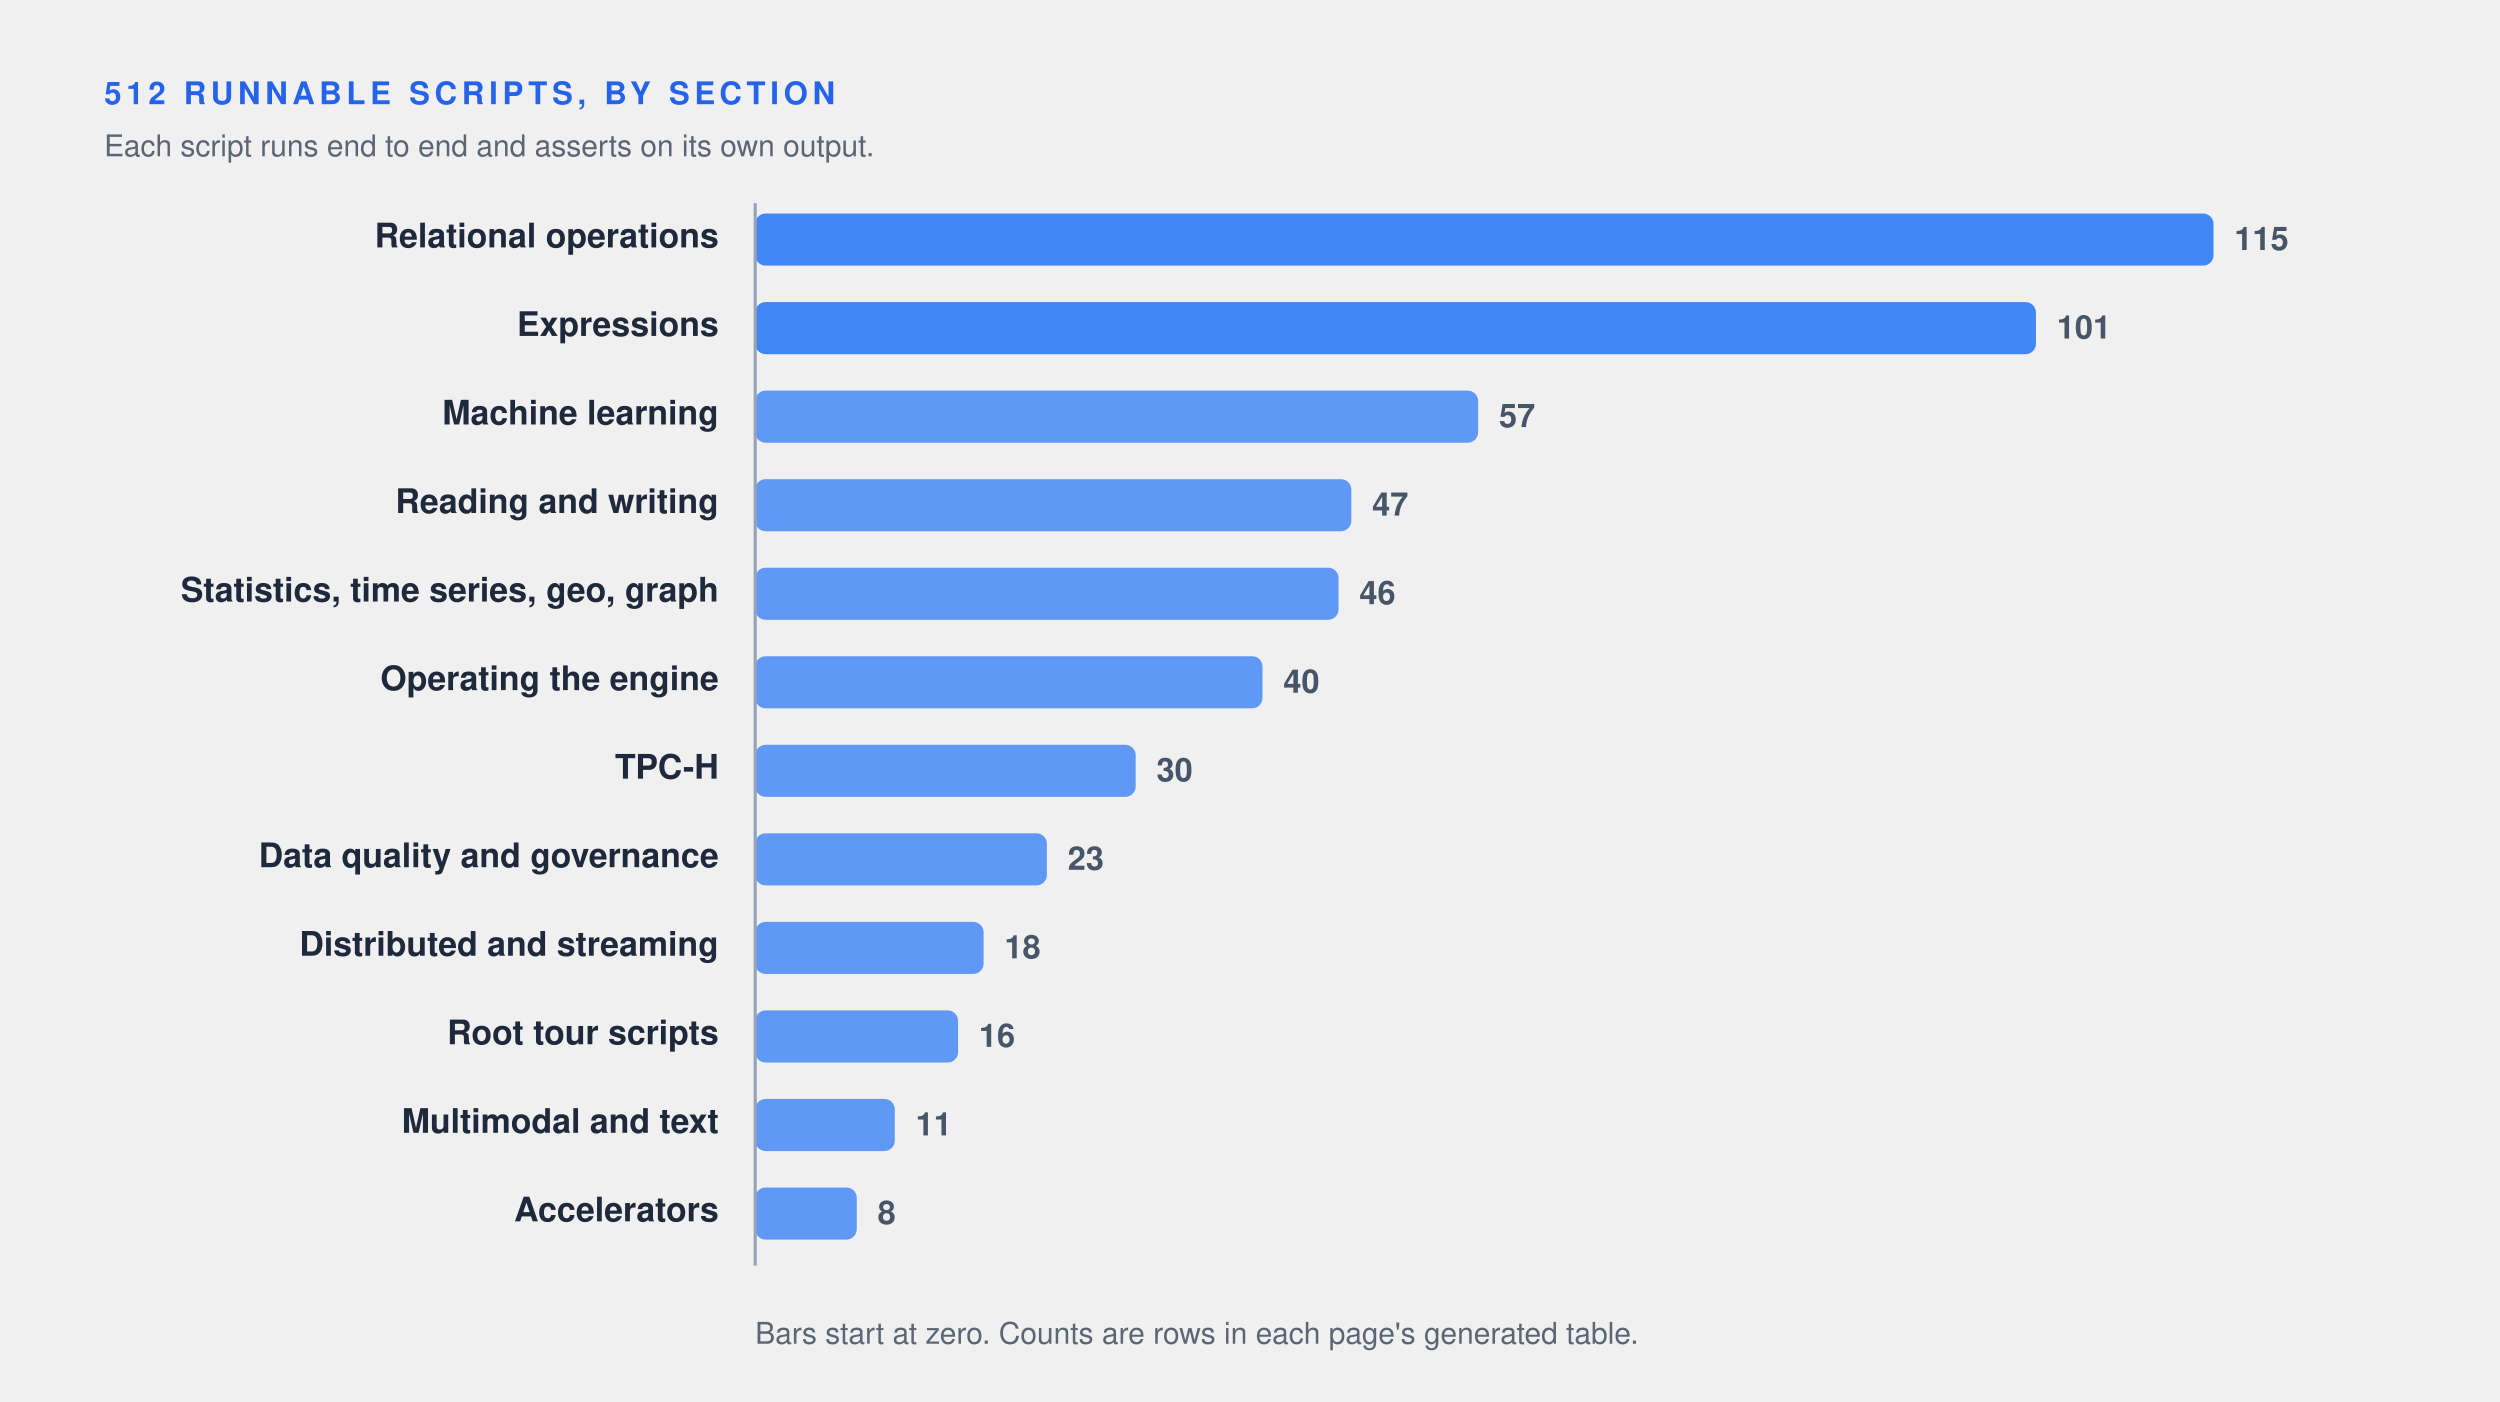
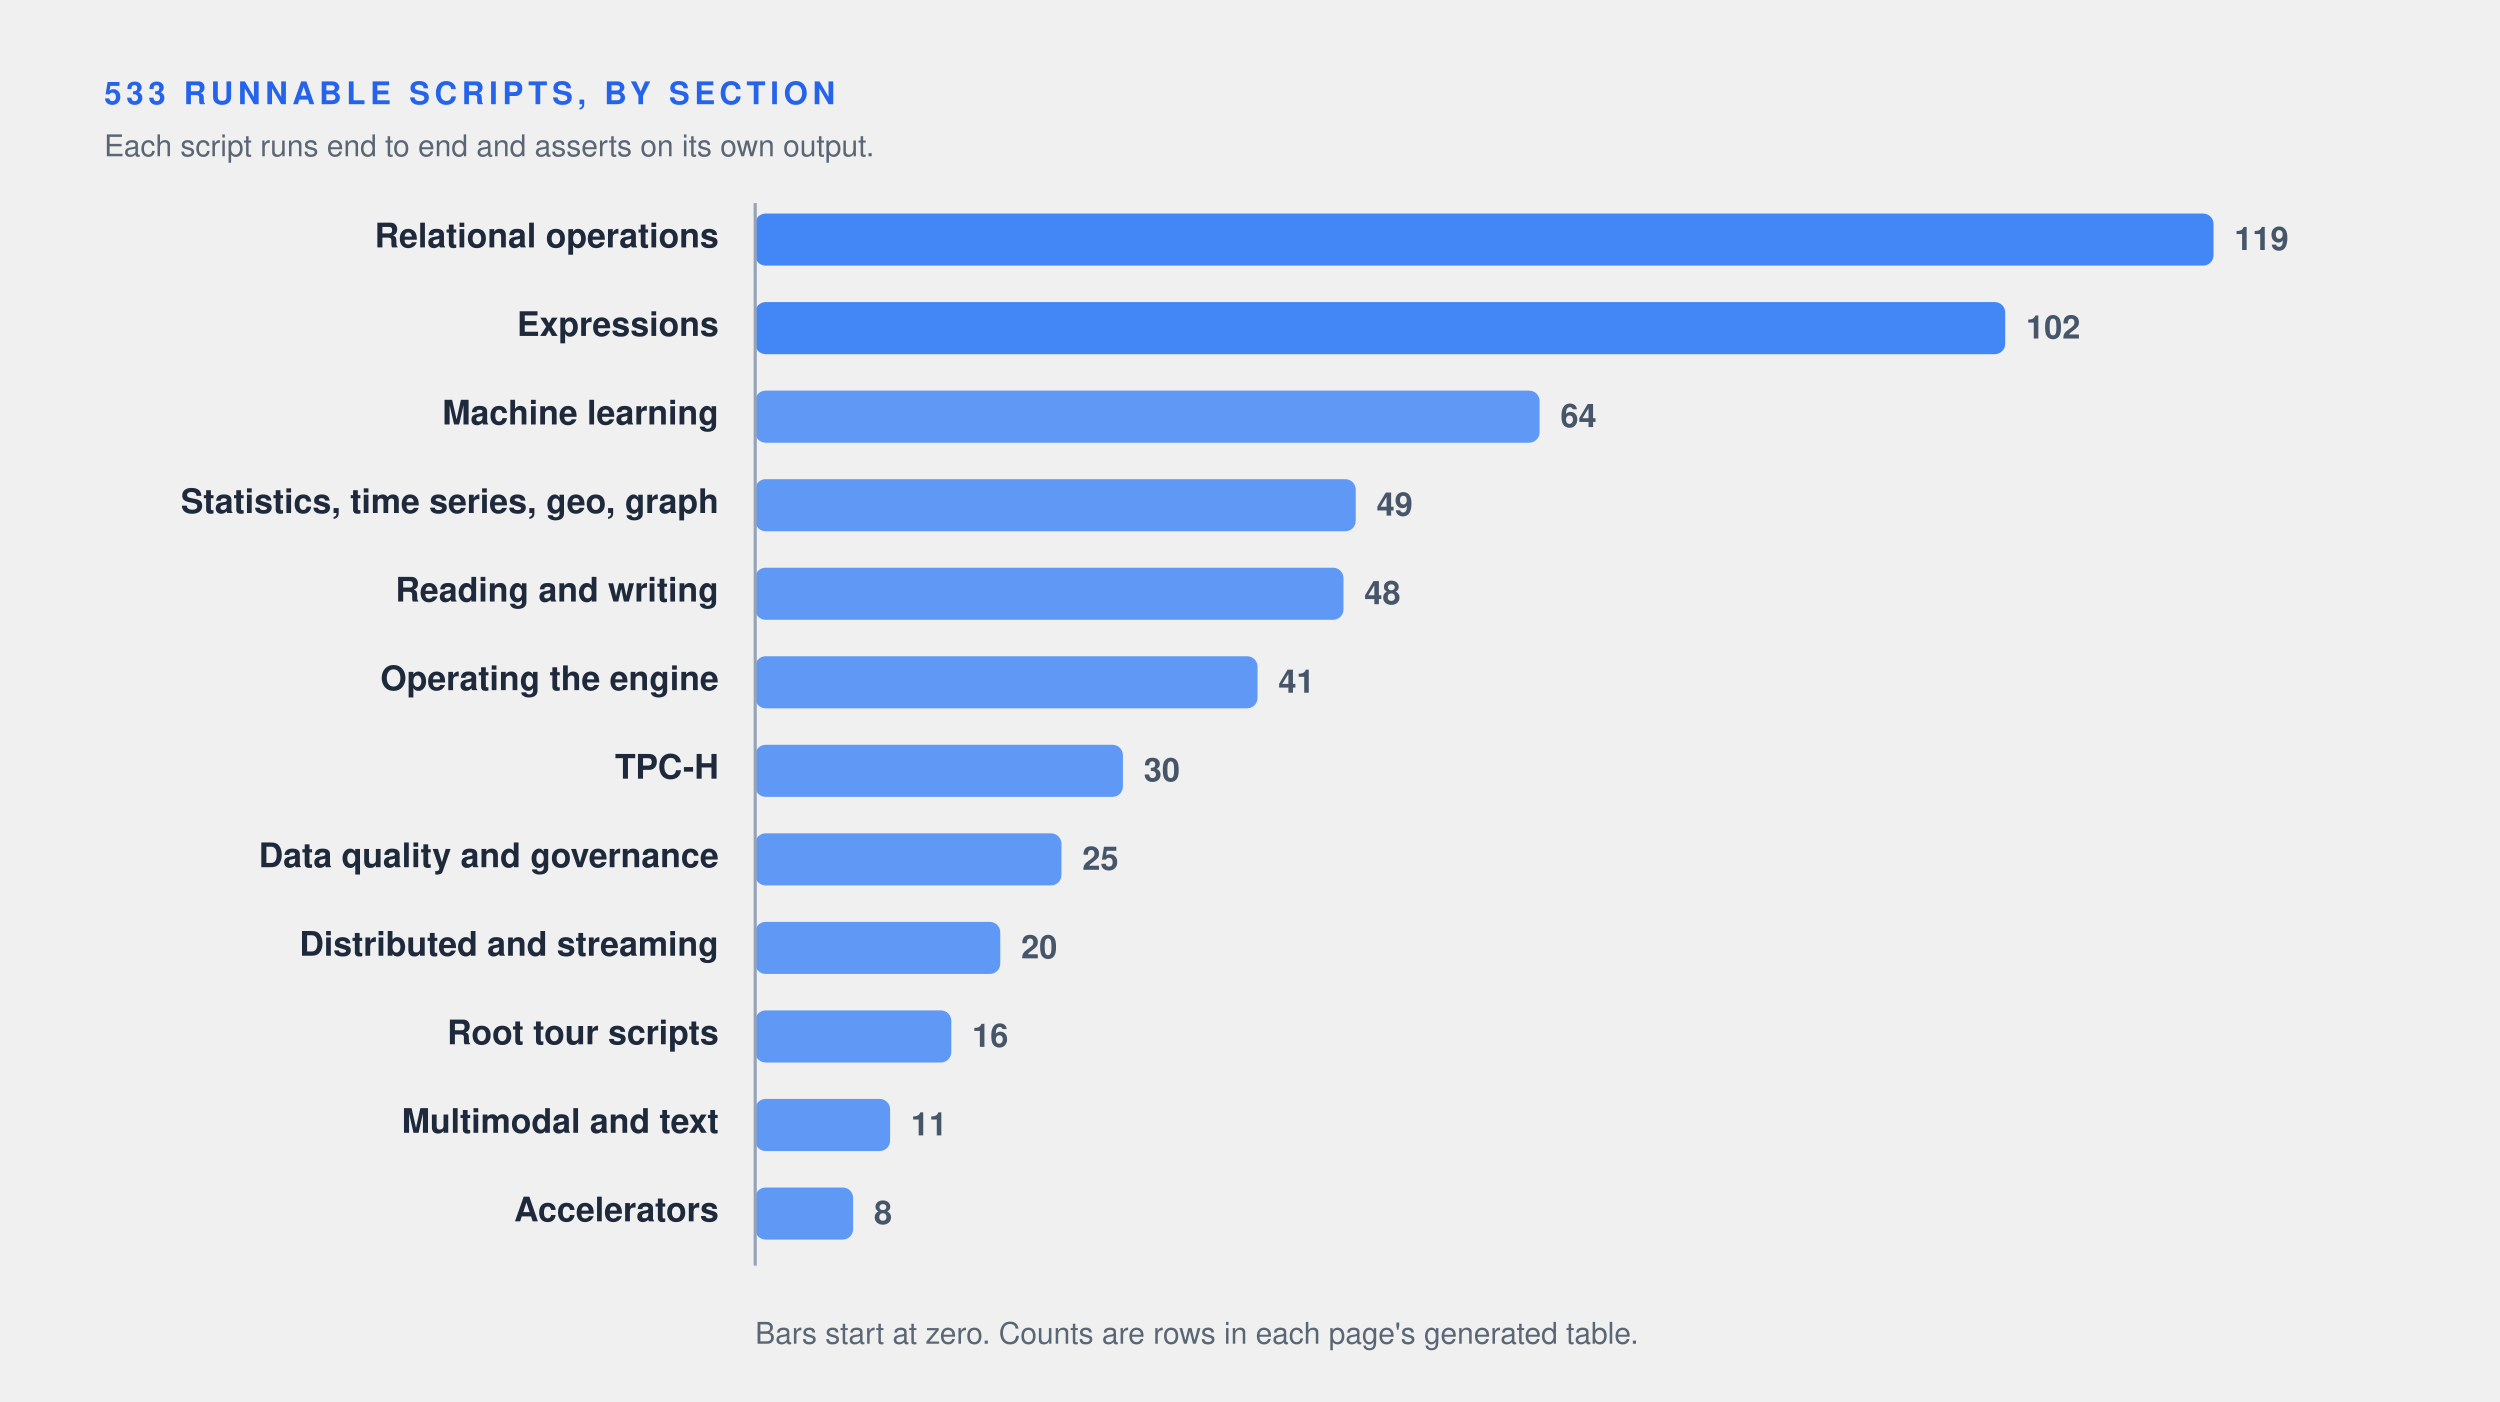
<svg xmlns="http://www.w3.org/2000/svg" viewBox="0 0 960 538" role="img" width="960" height="538">
  <defs>
    <style>
  .surface { fill: #ffffff; stroke: #cbd5e1; }
  .band-blue { fill: #eff6ff; stroke: #3b82f6; }
  .band-amber { fill: #fffbeb; stroke: #f59e0b; }
  .band-grey { fill: #f8fafc; stroke: #cbd5e1; }
  .t-title { fill: #1e293b; }
  .t-sub { fill: #5b6675; }
  .t-arrow { fill: #475569; }
  .t-code { fill: #1e40af; }
  .code-bg { fill: #f1f5f9; stroke: #e2e8f0; }
  .pill-blue { fill: #dbeafe; } .pill-amber { fill: #fef3c7; } .pill-grey { fill: #e2e8f0; }
  .pt-blue { fill: #1d4ed8; } .pt-amber { fill: #b45309; } .pt-grey { fill: #334155; }
  @media (prefers-color-scheme: dark) {
    .surface { fill: #1e293b; stroke: #334155; }
    .band-blue { fill: #172554; stroke: #3b82f6; }
    .band-amber { fill: #2c1f06; stroke: #f59e0b; }
    .band-grey { fill: #131c31; stroke: #334155; }
    .t-title { fill: #e2e8f0; }
    .t-sub { fill: #94a3b8; }
    .t-arrow { fill: #cbd5e1; }
    .t-code { fill: #93c5fd; }
    .code-bg { fill: #0f172a; stroke: #334155; }
    .pill-blue { fill: #1e3a8a; } .pill-amber { fill: #78350f; } .pill-grey { fill: #334155; }
    .pt-blue { fill: #bfdbfe; } .pt-amber { fill: #fde68a; } .pt-grey { fill: #e2e8f0; }
    #tintBlue stop[offset="0"] { stop-color: #16233d; }
    #tintBlue stop[offset="1"] { stop-color: #1e3a8a; }
    #tintAmber stop[offset="0"] { stop-color: #2a1e07; }
    #tintAmber stop[offset="1"] { stop-color: #78350f; }
  }
</style>
    <filter id="sh" x="-20%" y="-30%" width="140%" height="180%">
      <feDropShadow dx="0" dy="2.5" stdDeviation="4.5" flood-color="#0f172a" flood-opacity="0.18" />
    </filter>
    <filter id="glow" x="-40%" y="-40%" width="180%" height="180%">
      <feDropShadow dx="0" dy="4" stdDeviation="9" flood-color="#2563eb" flood-opacity="0.35" />
    </filter>
    <linearGradient id="hero" x1="0" y1="0" x2="1" y2="1">
      <stop offset="0" stop-color="#60a5fa" />
      <stop offset="0.5" stop-color="#2563eb" />
      <stop offset="1" stop-color="#4f46e5" />
    </linearGradient>
    <linearGradient id="heroAmber" x1="0" y1="0" x2="1" y2="1">
      <stop offset="0" stop-color="#fbbf24" />
      <stop offset="1" stop-color="#d97706" />
    </linearGradient>
    <linearGradient id="tintBlue" x1="0" y1="0" x2="0" y2="1">
      <stop offset="0" stop-color="#f5f9ff" />
      <stop offset="1" stop-color="#dbeafe" />
    </linearGradient>
    <linearGradient id="tintAmber" x1="0" y1="0" x2="0" y2="1">
      <stop offset="0" stop-color="#fffdf5" />
      <stop offset="1" stop-color="#fdecc8" />
    </linearGradient>
    <linearGradient id="ribbonBlue" x1="0" y1="0" x2="1" y2="0">
      <stop offset="0" stop-color="#93c5fd" />
      <stop offset="1" stop-color="#2563eb" />
    </linearGradient>
    <linearGradient id="ribbonAmber" x1="0" y1="0" x2="1" y2="0">
      <stop offset="0" stop-color="#f59e0b" />
      <stop offset="1" stop-color="#fbbf24" />
    </linearGradient>
    <marker id="arB" viewBox="0 0 10 10" refX="8" refY="5" markerWidth="7" markerHeight="7" orient="auto-start-reverse">
      <path d="M0 0 L10 5 L0 10 z" fill="#2563eb" />
    </marker>
    <marker id="arA" viewBox="0 0 10 10" refX="8" refY="5" markerWidth="7" markerHeight="7" orient="auto-start-reverse">
      <path d="M0 0 L10 5 L0 10 z" fill="#d97706" />
    </marker>
    <marker id="arG" viewBox="0 0 10 10" refX="8" refY="5" markerWidth="7" markerHeight="7" orient="auto-start-reverse">
      <path d="M0 0 L10 5 L0 10 z" fill="#94a3b8" />
    </marker>
  </defs>
-   <text x="40" y="40" text-anchor="start" font-family="Helvetica,Arial,sans-serif" font-size="12" font-weight="800" letter-spacing="1.8" fill="#2563eb">512 RUNNABLE SCRIPTS, BY SECTION</text>
+   <text x="40" y="40" text-anchor="start" font-family="Helvetica,Arial,sans-serif" font-size="12" font-weight="800" letter-spacing="1.8" fill="#2563eb">533 RUNNABLE SCRIPTS, BY SECTION</text>
  <text x="40" y="60" text-anchor="start" font-family="Helvetica,Arial,sans-serif" font-size="11.5" class="t-sub">Each script runs end to end and asserts on its own output.</text>
  <text x="276" y="95" text-anchor="end" font-family="Helvetica,Arial,sans-serif" font-size="13" font-weight="600" class="t-title">Relational operations</text>
  <rect x="290" y="82" width="560.0" height="20" rx="4" fill="#3b82f6" fill-opacity="0.95" />
-   <text x="858.0" y="96" font-family="Helvetica,Arial,sans-serif" font-size="12.5" font-weight="700" class="t-arrow">115</text>
+   <text x="858.0" y="96" font-family="Helvetica,Arial,sans-serif" font-size="12.5" font-weight="700" class="t-arrow">119</text>
  <text x="276" y="129" text-anchor="end" font-family="Helvetica,Arial,sans-serif" font-size="13" font-weight="600" class="t-title">Expressions</text>
-   <rect x="290" y="116" width="491.8" height="20" rx="4" fill="#3b82f6" fill-opacity="0.95" />
-   <text x="789.8" y="130" font-family="Helvetica,Arial,sans-serif" font-size="12.5" font-weight="700" class="t-arrow">101</text>
+   <rect x="290" y="116" width="480.0" height="20" rx="4" fill="#3b82f6" fill-opacity="0.95" />
+   <text x="778.0" y="130" font-family="Helvetica,Arial,sans-serif" font-size="12.5" font-weight="700" class="t-arrow">102</text>
  <text x="276" y="163" text-anchor="end" font-family="Helvetica,Arial,sans-serif" font-size="13" font-weight="600" class="t-title">Machine learning</text>
-   <rect x="290" y="150" width="277.6" height="20" rx="4" fill="#3b82f6" fill-opacity="0.8" />
-   <text x="575.6" y="164" font-family="Helvetica,Arial,sans-serif" font-size="12.5" font-weight="700" class="t-arrow">57</text>
-   <text x="276" y="197" text-anchor="end" font-family="Helvetica,Arial,sans-serif" font-size="13" font-weight="600" class="t-title">Reading and writing</text>
-   <rect x="290" y="184" width="228.9" height="20" rx="4" fill="#3b82f6" fill-opacity="0.8" />
-   <text x="526.9" y="198" font-family="Helvetica,Arial,sans-serif" font-size="12.5" font-weight="700" class="t-arrow">47</text>
-   <text x="276" y="231" text-anchor="end" font-family="Helvetica,Arial,sans-serif" font-size="13" font-weight="600" class="t-title">Statistics, time series, geo, graph</text>
-   <rect x="290" y="218" width="224.0" height="20" rx="4" fill="#3b82f6" fill-opacity="0.8" />
-   <text x="522.0" y="232" font-family="Helvetica,Arial,sans-serif" font-size="12.5" font-weight="700" class="t-arrow">46</text>
+   <rect x="290" y="150" width="301.2" height="20" rx="4" fill="#3b82f6" fill-opacity="0.8" />
+   <text x="599.2" y="164" font-family="Helvetica,Arial,sans-serif" font-size="12.5" font-weight="700" class="t-arrow">64</text>
+   <text x="276" y="197" text-anchor="end" font-family="Helvetica,Arial,sans-serif" font-size="13" font-weight="600" class="t-title">Statistics, time series, geo, graph</text>
+   <rect x="290" y="184" width="230.6" height="20" rx="4" fill="#3b82f6" fill-opacity="0.8" />
+   <text x="528.6" y="198" font-family="Helvetica,Arial,sans-serif" font-size="12.5" font-weight="700" class="t-arrow">49</text>
+   <text x="276" y="231" text-anchor="end" font-family="Helvetica,Arial,sans-serif" font-size="13" font-weight="600" class="t-title">Reading and writing</text>
+   <rect x="290" y="218" width="225.9" height="20" rx="4" fill="#3b82f6" fill-opacity="0.8" />
+   <text x="523.9" y="232" font-family="Helvetica,Arial,sans-serif" font-size="12.5" font-weight="700" class="t-arrow">48</text>
  <text x="276" y="265" text-anchor="end" font-family="Helvetica,Arial,sans-serif" font-size="13" font-weight="600" class="t-title">Operating the engine</text>
-   <rect x="290" y="252" width="194.8" height="20" rx="4" fill="#3b82f6" fill-opacity="0.8" />
-   <text x="492.8" y="266" font-family="Helvetica,Arial,sans-serif" font-size="12.5" font-weight="700" class="t-arrow">40</text>
+   <rect x="290" y="252" width="192.9" height="20" rx="4" fill="#3b82f6" fill-opacity="0.8" />
+   <text x="490.9" y="266" font-family="Helvetica,Arial,sans-serif" font-size="12.5" font-weight="700" class="t-arrow">41</text>
  <text x="276" y="299" text-anchor="end" font-family="Helvetica,Arial,sans-serif" font-size="13" font-weight="600" class="t-title">TPC-H</text>
-   <rect x="290" y="286" width="146.1" height="20" rx="4" fill="#3b82f6" fill-opacity="0.8" />
-   <text x="444.1" y="300" font-family="Helvetica,Arial,sans-serif" font-size="12.5" font-weight="700" class="t-arrow">30</text>
+   <rect x="290" y="286" width="141.2" height="20" rx="4" fill="#3b82f6" fill-opacity="0.8" />
+   <text x="439.2" y="300" font-family="Helvetica,Arial,sans-serif" font-size="12.5" font-weight="700" class="t-arrow">30</text>
  <text x="276" y="333" text-anchor="end" font-family="Helvetica,Arial,sans-serif" font-size="13" font-weight="600" class="t-title">Data quality and governance</text>
-   <rect x="290" y="320" width="112.0" height="20" rx="4" fill="#3b82f6" fill-opacity="0.8" />
-   <text x="410.0" y="334" font-family="Helvetica,Arial,sans-serif" font-size="12.5" font-weight="700" class="t-arrow">23</text>
+   <rect x="290" y="320" width="117.6" height="20" rx="4" fill="#3b82f6" fill-opacity="0.8" />
+   <text x="415.6" y="334" font-family="Helvetica,Arial,sans-serif" font-size="12.5" font-weight="700" class="t-arrow">25</text>
  <text x="276" y="367" text-anchor="end" font-family="Helvetica,Arial,sans-serif" font-size="13" font-weight="600" class="t-title">Distributed and streaming</text>
-   <rect x="290" y="354" width="87.7" height="20" rx="4" fill="#3b82f6" fill-opacity="0.8" />
-   <text x="385.7" y="368" font-family="Helvetica,Arial,sans-serif" font-size="12.5" font-weight="700" class="t-arrow">18</text>
+   <rect x="290" y="354" width="94.1" height="20" rx="4" fill="#3b82f6" fill-opacity="0.8" />
+   <text x="392.1" y="368" font-family="Helvetica,Arial,sans-serif" font-size="12.5" font-weight="700" class="t-arrow">20</text>
  <text x="276" y="401" text-anchor="end" font-family="Helvetica,Arial,sans-serif" font-size="13" font-weight="600" class="t-title">Root tour scripts</text>
-   <rect x="290" y="388" width="77.9" height="20" rx="4" fill="#3b82f6" fill-opacity="0.8" />
-   <text x="375.9" y="402" font-family="Helvetica,Arial,sans-serif" font-size="12.5" font-weight="700" class="t-arrow">16</text>
+   <rect x="290" y="388" width="75.3" height="20" rx="4" fill="#3b82f6" fill-opacity="0.8" />
+   <text x="373.3" y="402" font-family="Helvetica,Arial,sans-serif" font-size="12.5" font-weight="700" class="t-arrow">16</text>
  <text x="276" y="435" text-anchor="end" font-family="Helvetica,Arial,sans-serif" font-size="13" font-weight="600" class="t-title">Multimodal and text</text>
-   <rect x="290" y="422" width="53.6" height="20" rx="4" fill="#3b82f6" fill-opacity="0.8" />
-   <text x="351.6" y="436" font-family="Helvetica,Arial,sans-serif" font-size="12.5" font-weight="700" class="t-arrow">11</text>
+   <rect x="290" y="422" width="51.8" height="20" rx="4" fill="#3b82f6" fill-opacity="0.8" />
+   <text x="349.8" y="436" font-family="Helvetica,Arial,sans-serif" font-size="12.5" font-weight="700" class="t-arrow">11</text>
  <text x="276" y="469" text-anchor="end" font-family="Helvetica,Arial,sans-serif" font-size="13" font-weight="600" class="t-title">Accelerators</text>
-   <rect x="290" y="456" width="39.0" height="20" rx="4" fill="#3b82f6" fill-opacity="0.8" />
-   <text x="337.0" y="470" font-family="Helvetica,Arial,sans-serif" font-size="12.5" font-weight="700" class="t-arrow">8</text>
+   <rect x="290" y="456" width="37.6" height="20" rx="4" fill="#3b82f6" fill-opacity="0.8" />
+   <text x="335.6" y="470" font-family="Helvetica,Arial,sans-serif" font-size="12.5" font-weight="700" class="t-arrow">8</text>
  <line x1="290" y1="78" x2="290" y2="486" stroke="#94a3b8" stroke-width="1.2" />
  <text x="290" y="516" text-anchor="start" font-family="Helvetica,Arial,sans-serif" font-size="11.5" class="t-sub">Bars start at zero. Counts are rows in each page's generated table.</text>
</svg>
